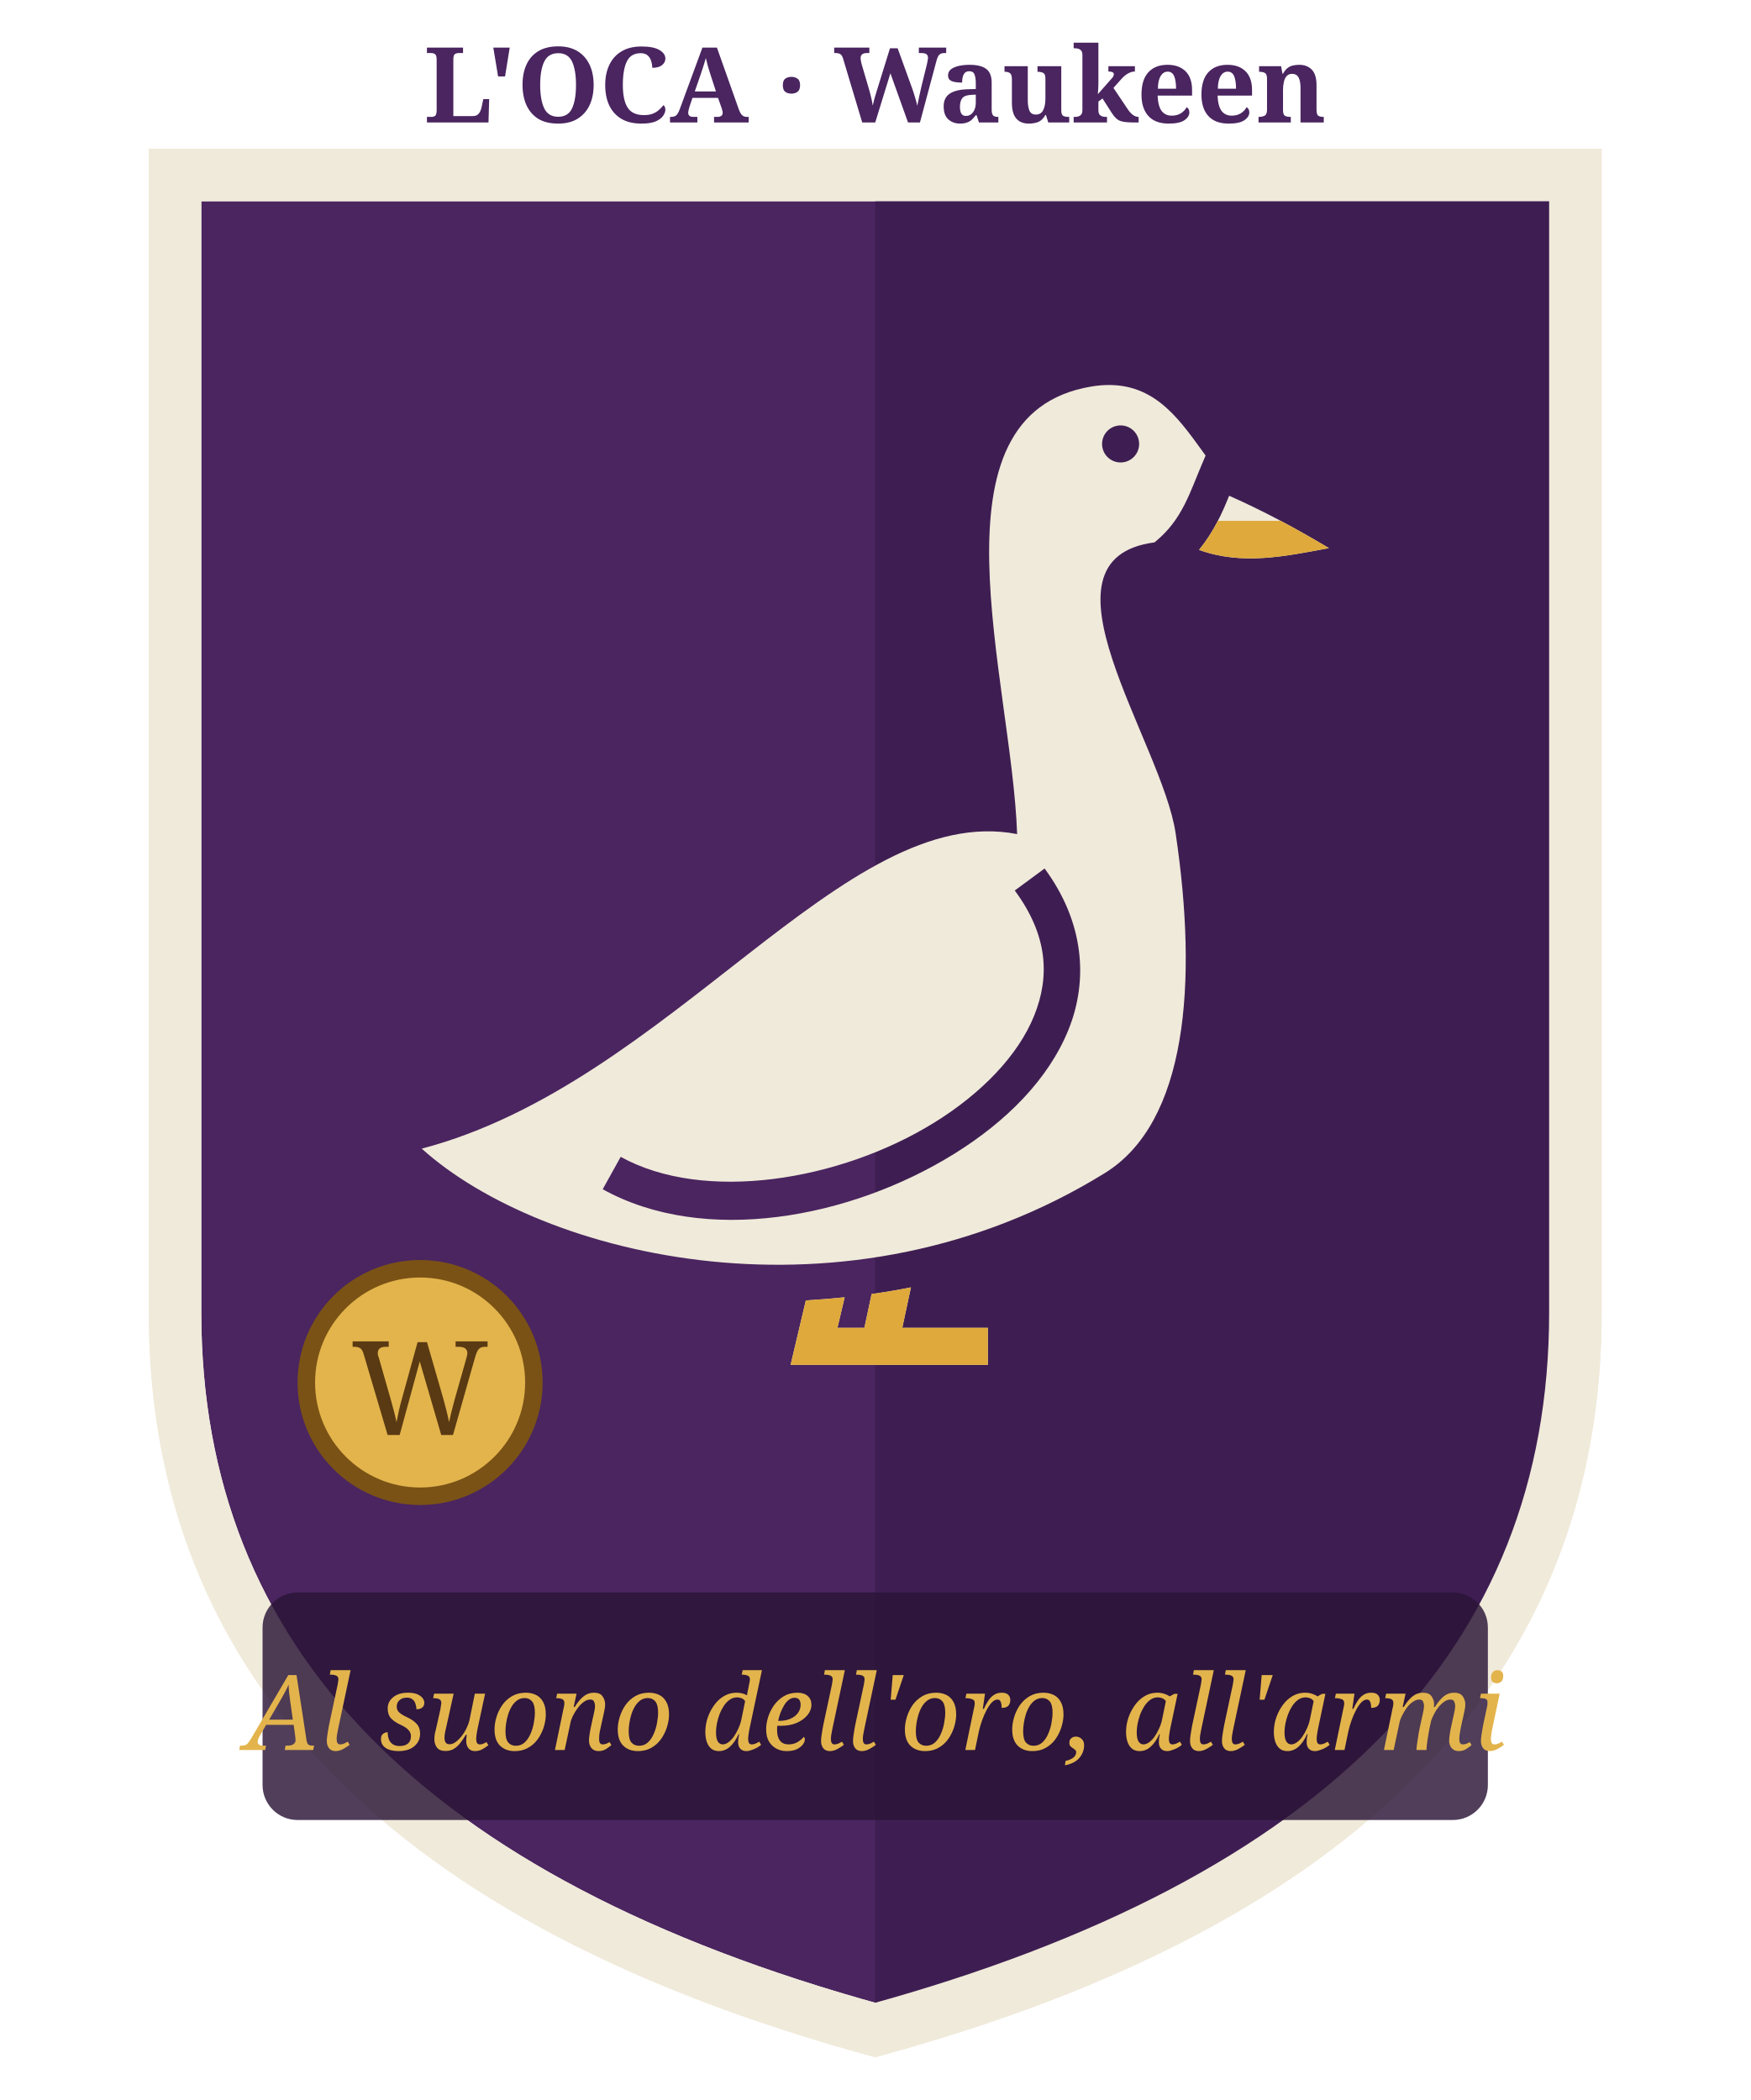
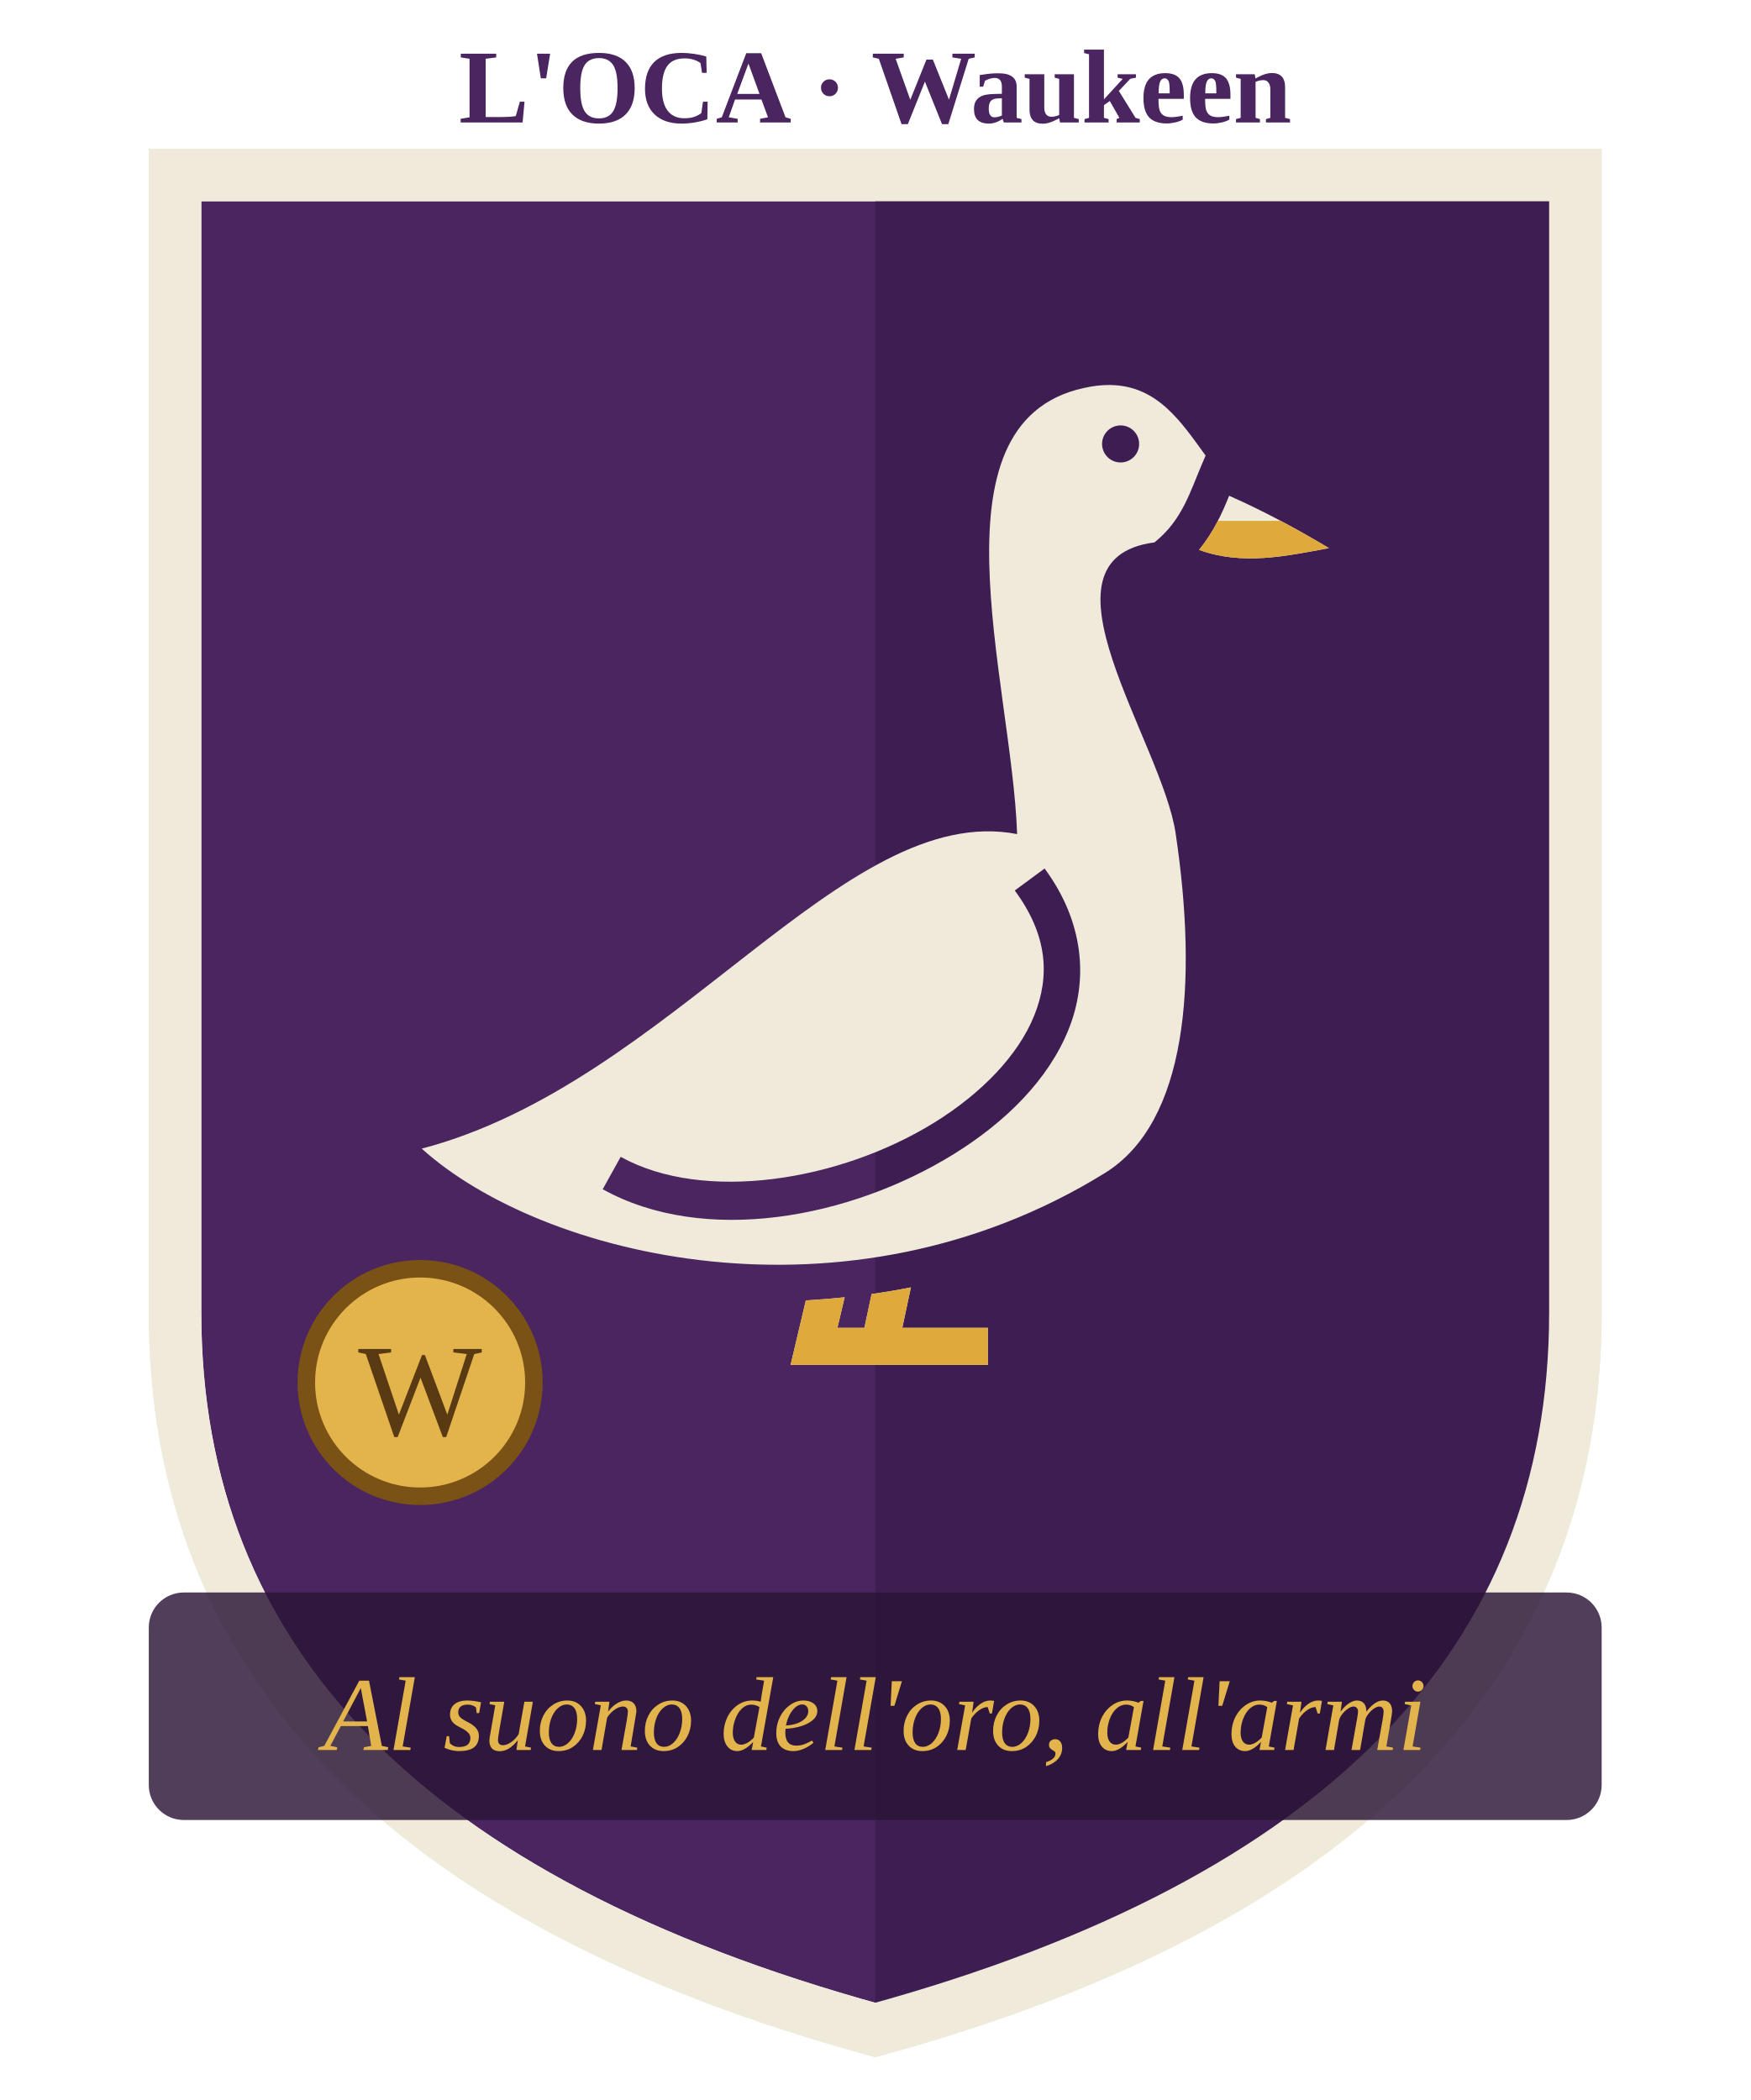
<svg xmlns="http://www.w3.org/2000/svg" viewBox="0 0 200 240" width="200" height="240" role="img" aria-label="Stemma Contrada dell'Oca — distretto The Golden Plume">
  <defs>
    <clipPath id="g1">
      <path d="M20 20 H180 V150 Q180 210 100 232 Q20 210 20 150 Z" />
    </clipPath>
    <clipPath id="g1-or">
      <rect x="406" y="84" width="92" height="74" />
      <rect x="188" y="450" width="234" height="62" />
    </clipPath>
  </defs>
  <path d="M20 20 H180 V150 Q180 210 100 232 Q20 210 20 150 Z" fill="#4a2560" stroke="#f0eada" stroke-width="6" />
  <g clip-path="url(#g1)">
    <path d="M100 20 H180 V150 Q180 210 100 232 Z" fill="#3e1e52" />
    <g transform="translate(39.78 39.76) scale(0.23529)">
      <path d="M370.019 18.023c-2.843-.035-5.859.197-9.075.73-81.664 13.54-38.657 142.295-36.095 217.397-84.163-16.327-168.007 121.048-289.118 152.787 58.086 52.473 206.05 89.6 331.739 11.85 39.804-24.622 45.26-92.014 34.343-165.049-6.703-44.845-71.755-133.176-10.269-141.266l.611-.504c12.884-10.608 16.606-23.842 22.522-37.699l1.699-3.976c-11.688-16.016-23.17-33.986-46.357-34.27zm5.08 19.625a9 9 0 0 1 9 9 9 9 0 0 1-9 9 9 9 0 0 1-9-9 9 9 0 0 1 9-9zm52.703 34.172c-3.28 8.167-7.411 17.45-14.612 26.293 21.035 7.63 41.929 3.078 63.079-.863-15.515-9.272-32.003-18.195-48.467-25.43zm-89.608 181.053c19.109 25.924 21.374 53.965 11.637 78.183-9.737 24.219-30.345 44.797-55.67 60.49-50.65 31.389-121.288 44.45-170.553 17.11l8.735-15.738c40.364 22.4 106.342 11.833 152.338-16.67 22.997-14.252 40.72-32.684 48.449-51.906 7.729-19.223 6.596-39.053-9.426-60.79l14.49-10.68zM273.28 456.322a332.68 332.68 0 0 1-19.095 3.232l-3.508 16.426h-13.084l3.508-14.842a400.208 400.208 0 0 1-18.852 1.506l-7.408 31.336h95.79v-18h-41.548l4.197-19.658z" fill="#f0eada" />
      <g clip-path="url(#g1-or)">
        <path d="M370.019 18.023c-2.843-.035-5.859.197-9.075.73-81.664 13.54-38.657 142.295-36.095 217.397-84.163-16.327-168.007 121.048-289.118 152.787 58.086 52.473 206.05 89.6 331.739 11.85 39.804-24.622 45.26-92.014 34.343-165.049-6.703-44.845-71.755-133.176-10.269-141.266l.611-.504c12.884-10.608 16.606-23.842 22.522-37.699l1.699-3.976c-11.688-16.016-23.17-33.986-46.357-34.27zm5.08 19.625a9 9 0 0 1 9 9 9 9 0 0 1-9 9 9 9 0 0 1-9-9 9 9 0 0 1 9-9zm52.703 34.172c-3.28 8.167-7.411 17.45-14.612 26.293 21.035 7.63 41.929 3.078 63.079-.863-15.515-9.272-32.003-18.195-48.467-25.43zm-89.608 181.053c19.109 25.924 21.374 53.965 11.637 78.183-9.737 24.219-30.345 44.797-55.67 60.49-50.65 31.389-121.288 44.45-170.553 17.11l8.735-15.738c40.364 22.4 106.342 11.833 152.338-16.67 22.997-14.252 40.72-32.684 48.449-51.906 7.729-19.223 6.596-39.053-9.426-60.79l14.49-10.68zM273.28 456.322a332.68 332.68 0 0 1-19.095 3.232l-3.508 16.426h-13.084l3.508-14.842a400.208 400.208 0 0 1-18.852 1.506l-7.408 31.336h95.79v-18h-41.548l4.197-19.658z" fill="#dfa93b" />
      </g>
    </g>
    <circle cx="48" cy="158" r="13" fill="#e3b44c" stroke="#7a5215" stroke-width="2" />
-     <text x="48" y="164" font-family="Georgia,serif" font-size="15" text-anchor="middle" fill="#5a3a12">W</text>
+     <text x="48" y="164" font-family="Georgia,&quot;Liberation Serif&quot;,&quot;DejaVu Serif&quot;,serif" font-size="15" text-anchor="middle" fill="#5a3a12">W</text>
  </g>
  <path d="M20 20 H180 V150 Q180 210 100 232 Q20 210 20 150 Z" fill="none" stroke="#f0eada" stroke-width="6" />
-   <rect x="30" y="182" width="140" height="26" rx="4" fill="#2a1436" opacity="0.82" />
-   <text x="100" y="200" font-family="Georgia,serif" font-size="12" fill="#e3b44c" text-anchor="middle" font-style="italic">Al suono dell'oro, all'armi</text>
-   <text x="100" y="14" font-family="Georgia,serif" font-size="12" fill="#4a2560" text-anchor="middle" font-weight="bold">L'OCA · Waukeen</text>
+   <rect x="17" y="182" width="166" height="26" rx="4" fill="#2a1436" opacity="0.82" />
+   <text x="100" y="200" font-family="Georgia,&quot;Liberation Serif&quot;,&quot;DejaVu Serif&quot;,serif" font-size="12" fill="#e3b44c" text-anchor="middle" font-style="italic" textLength="127.0" lengthAdjust="spacingAndGlyphs">Al suono dell'oro, all'armi</text>
+   <text x="100" y="14" font-family="Georgia,&quot;Liberation Serif&quot;,&quot;DejaVu Serif&quot;,serif" font-size="12" fill="#4a2560" text-anchor="middle" font-weight="bold" textLength="96.0" lengthAdjust="spacingAndGlyphs">L'OCA · Waukeen</text>
</svg>
